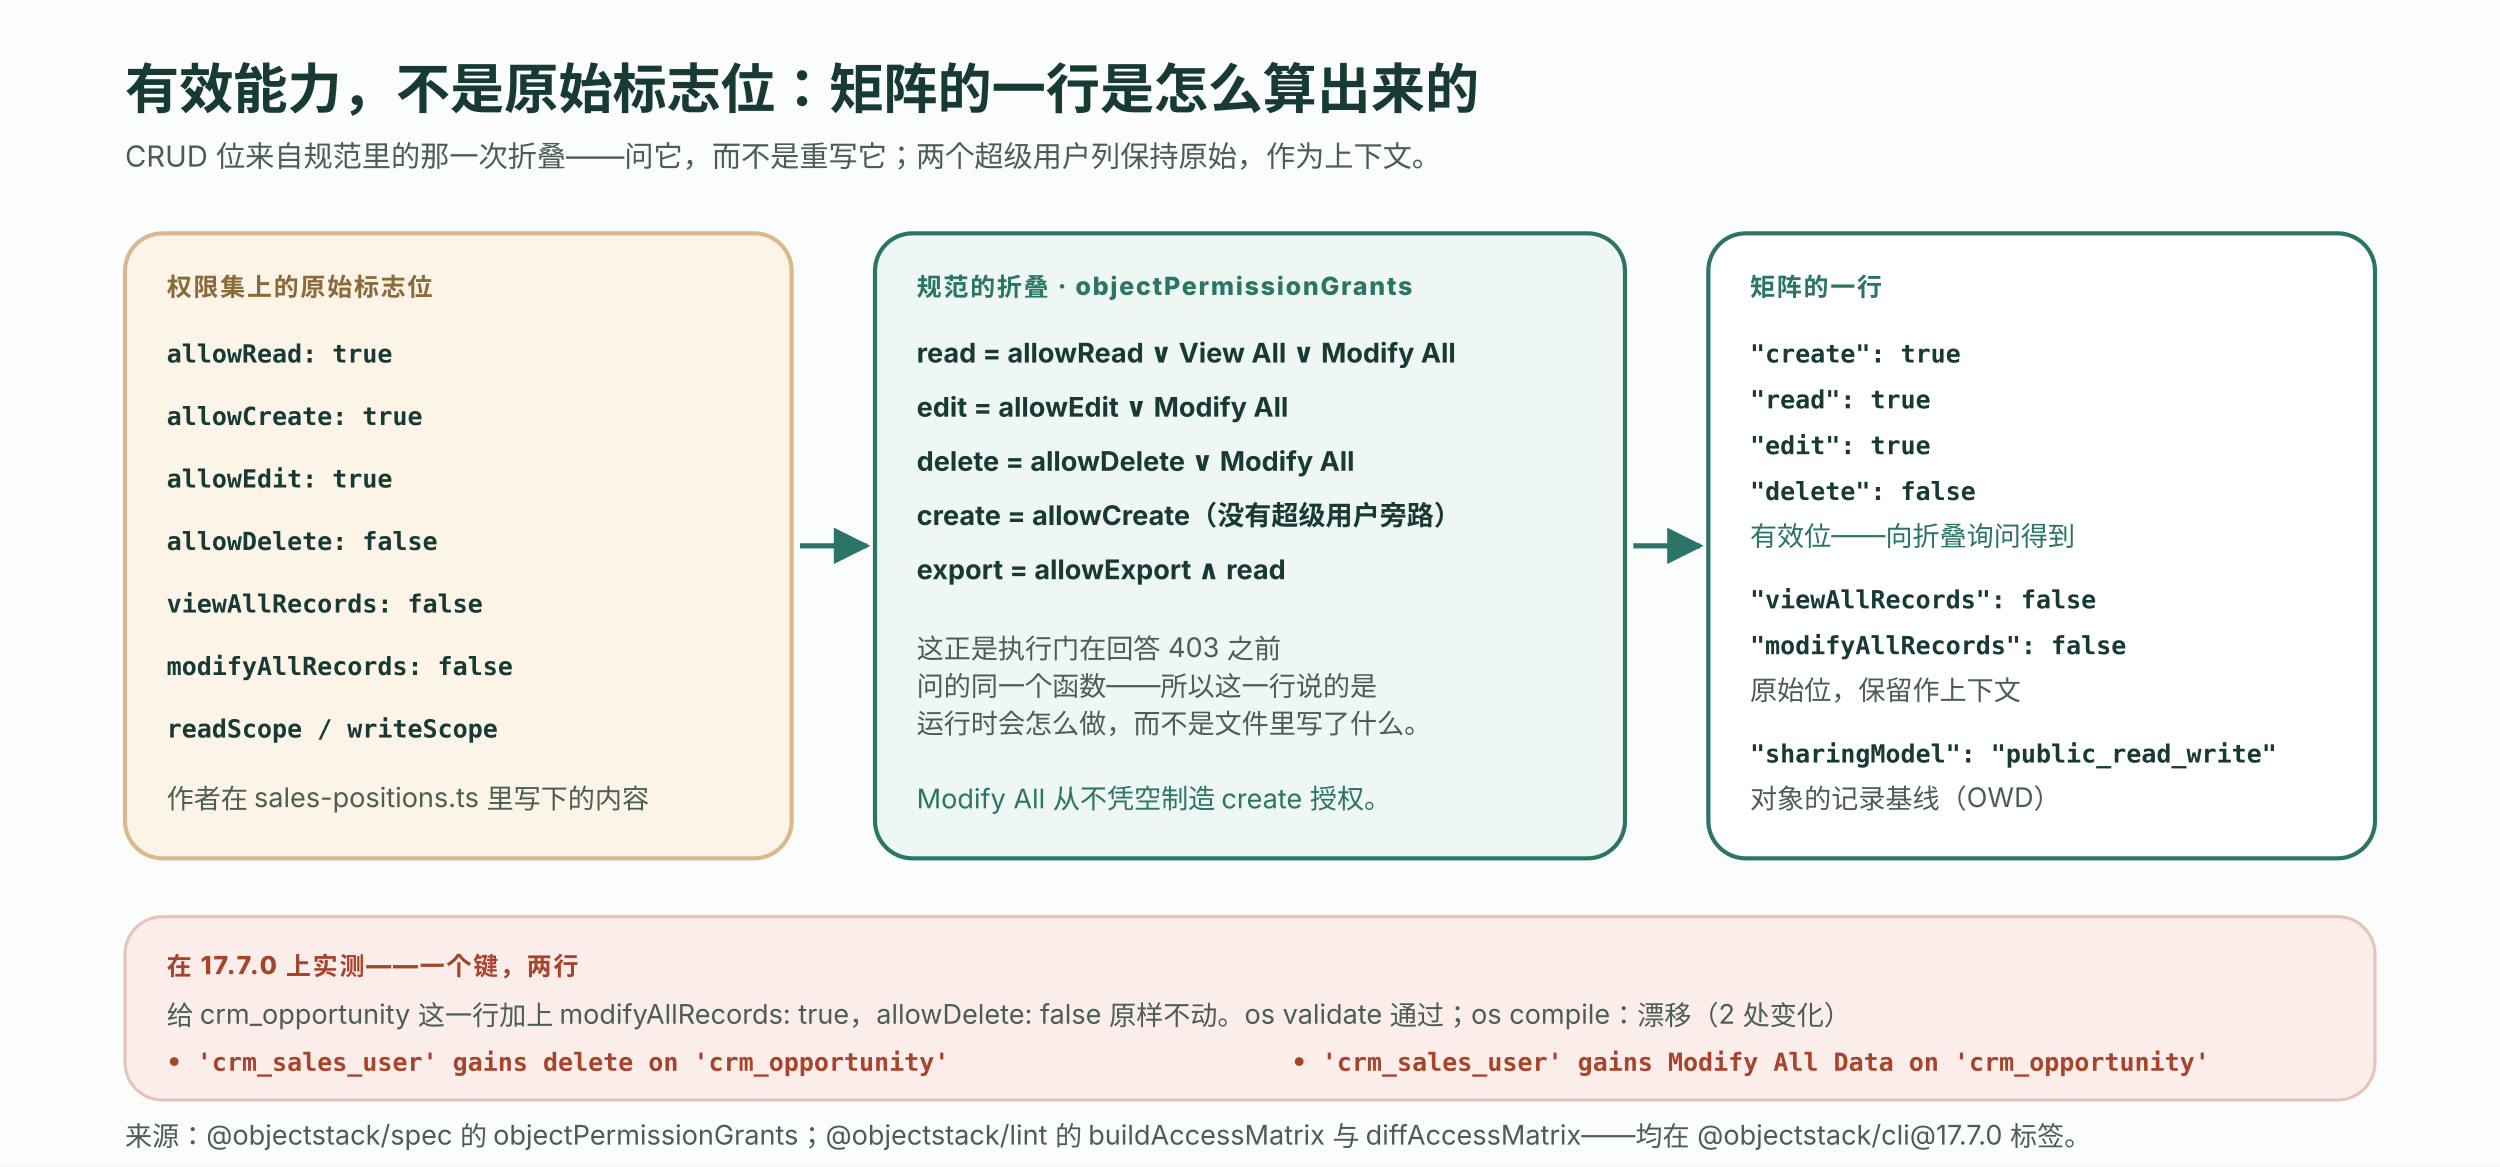
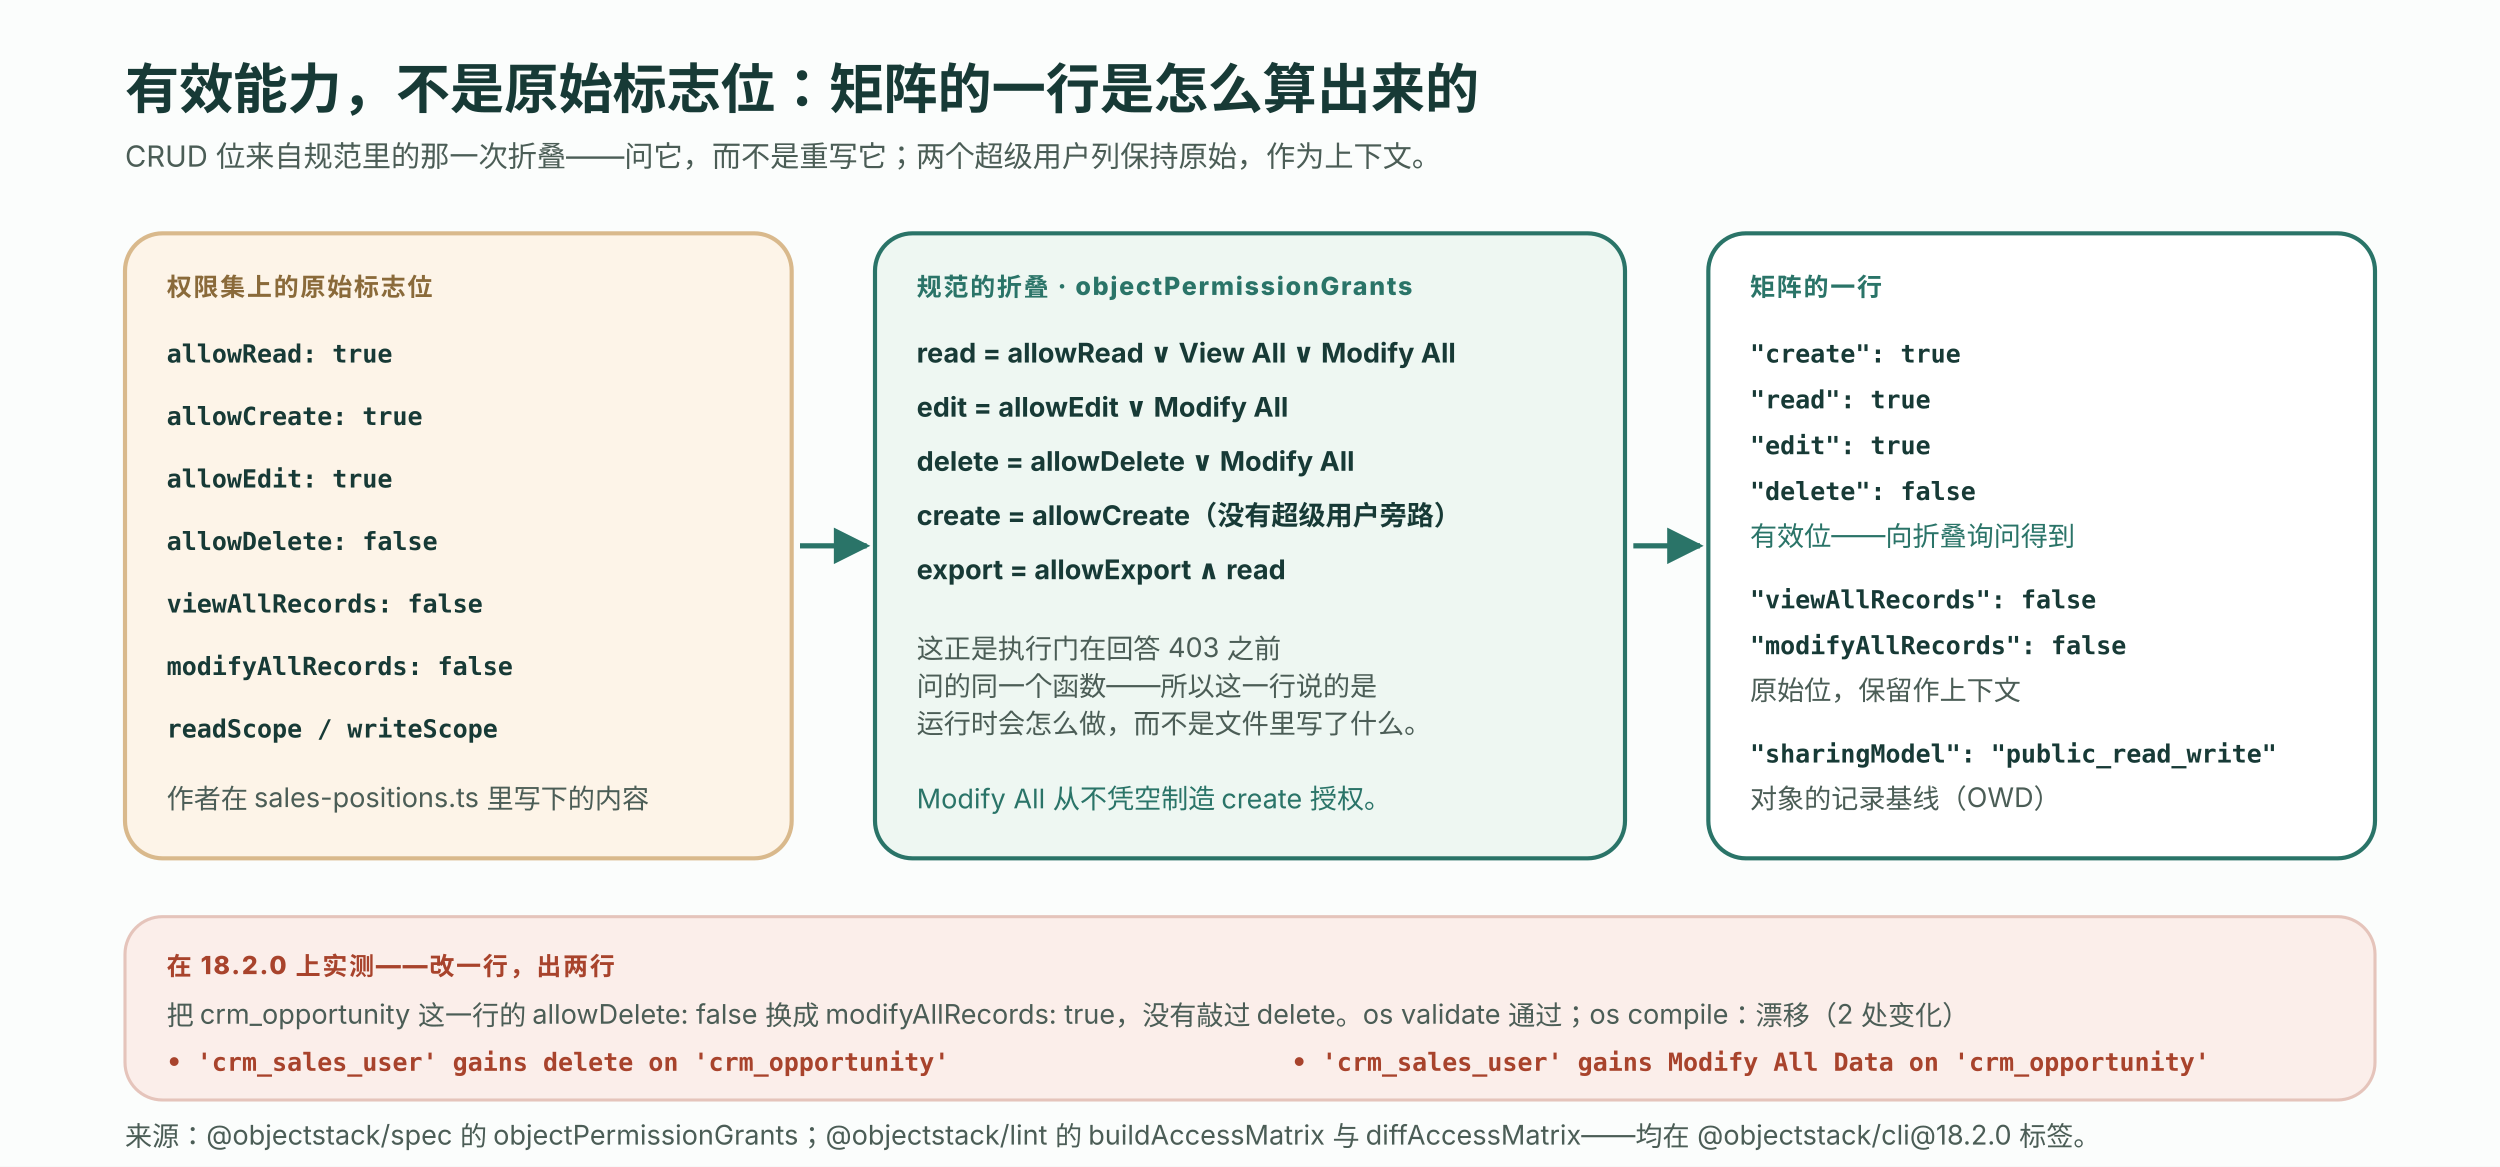
- <svg xmlns="http://www.w3.org/2000/svg" viewBox="0 0 1200 560" role="img" aria-label="有效能力，不是原始标志位：权限集上的原始位 allowRead、allowCreate、allowEdit、allowDelete、viewAllRecords、modifyAllRecords 以及读写范围，经过规范里的折叠 objectPermissionGrants——read 等于 allowRead 或 View All 或 Modify All，edit 与 delete 等于各自的位或 Modify All，create 没有超级用户旁路，export 等于 allowExport 且 read——落成矩阵的一行：create、read、edit、delete 是有效位，viewAllRecords 与 modifyAllRecords 是作为上下文保留的原始位，并带着对象的 sharingModel；在 17.7.0 上实测，加上 modifyAllRecords true 而 allowDelete 保持 false，会产生两条漂移行：在 crm_opportunity 上 gains delete 与 gains Modify All Data">
+ <svg xmlns="http://www.w3.org/2000/svg" viewBox="0 0 1200 560" role="img" aria-label="有效能力，不是原始标志位：权限集上的原始位 allowRead、allowCreate、allowEdit、allowDelete、viewAllRecords、modifyAllRecords 以及读写范围，经过规范里的折叠 objectPermissionGrants——read 等于 allowRead 或 View All 或 Modify All，edit 与 delete 等于各自的位或 Modify All，create 没有超级用户旁路，export 等于 allowExport 且 read——落成矩阵的一行：create、read、edit、delete 是有效位，viewAllRecords 与 modifyAllRecords 是作为上下文保留的原始位，并带着对象的 sharingModel；在 18.2.0 上实测，把这一行的 allowDelete false 换成 modifyAllRecords true，会产生两条漂移行：在 crm_opportunity 上 gains delete 与 gains Modify All Data">
  <defs>
    <marker id="arr" viewBox="0 0 10 10" refX="9" refY="5" markerWidth="7" markerHeight="7" orient="auto-start-reverse">
      <path d="M0 0 L10 5 L0 10 z" fill="#2a7468" />
    </marker>
    <style>
      text{font-family:-apple-system,BlinkMacSystemFont,"Segoe UI",sans-serif;fill:#173a36}
      .h{font-size:26px;font-weight:780}
      .note{font-size:14px;fill:#4b5d56}
      .cap{font-size:12px;font-weight:780;letter-spacing:.07em}
      .rule{font-size:13px;font-weight:650}
      .small{font-size:13px;fill:#4b5d56}
      .mono{font-family:ui-monospace,SFMono-Regular,Menlo,monospace;font-size:12px;font-weight:600}
      .teal{fill:#2a7468}
      .amber{fill:#8a6a3a}
      .red{fill:#a8432c}
    </style>
  </defs>
  <rect width="1200" height="560" fill="#fbfdfc" />
  <text x="60" y="52" class="h">有效能力，不是原始标志位：矩阵的一行是怎么算出来的</text>
  <text x="60" y="80" class="note">CRUD 位来自规范里的那一次折叠——问它，而不是重写它；两个超级用户列保持原始，作为上下文。</text>
  <g transform="translate(60 112)">
    <rect width="320" height="300" rx="18" fill="#fdf4e8" stroke="#d9b98c" stroke-width="2" />
    <text x="20" y="30" class="cap amber">权限集上的原始标志位</text>
    <text x="20" y="62" class="mono">allowRead: true</text>
    <text x="20" y="92" class="mono">allowCreate: true</text>
    <text x="20" y="122" class="mono">allowEdit: true</text>
    <text x="20" y="152" class="mono">allowDelete: false</text>
    <text x="20" y="182" class="mono">viewAllRecords: false</text>
    <text x="20" y="212" class="mono">modifyAllRecords: false</text>
    <text x="20" y="242" class="mono">readScope / writeScope</text>
    <text x="20" y="276" class="small">作者在 sales-positions.ts 里写下的内容</text>
  </g>
  <line x1="384" y1="262" x2="416" y2="262" stroke="#2a7468" stroke-width="2.5" marker-end="url(#arr)" />
  <g transform="translate(420 112)">
    <rect width="360" height="300" rx="18" fill="#eef7f2" stroke="#2a7468" stroke-width="2" />
    <text x="20" y="30" class="cap teal">规范的折叠 · objectPermissionGrants</text>
    <text x="20" y="62" class="rule">read = allowRead ∨ View All ∨ Modify All</text>
    <text x="20" y="88" class="rule">edit = allowEdit ∨ Modify All</text>
    <text x="20" y="114" class="rule">delete = allowDelete ∨ Modify All</text>
    <text x="20" y="140" class="rule">create = allowCreate（没有超级用户旁路）</text>
    <text x="20" y="166" class="rule">export = allowExport ∧ read</text>
    <text x="20" y="204" class="small">这正是执行门在回答 403 之前</text>
    <text x="20" y="222" class="small">问的同一个函数——所以这一行说的是</text>
    <text x="20" y="240" class="small">运行时会怎么做，而不是文件里写了什么。</text>
    <text x="20" y="276" class="small teal">Modify All 从不凭空制造 create 授权。</text>
  </g>
  <line x1="784" y1="262" x2="816" y2="262" stroke="#2a7468" stroke-width="2.5" marker-end="url(#arr)" />
  <g transform="translate(820 112)">
    <rect width="320" height="300" rx="18" fill="#ffffff" stroke="#2a7468" stroke-width="2" />
    <text x="20" y="30" class="cap teal">矩阵的一行</text>
    <text x="20" y="62" class="mono">"create": true</text>
    <text x="20" y="84" class="mono">"read": true</text>
    <text x="20" y="106" class="mono">"edit": true</text>
    <text x="20" y="128" class="mono">"delete": false</text>
    <text x="20" y="150" class="small teal">有效位——向折叠询问得到</text>
    <text x="20" y="180" class="mono">"viewAllRecords": false</text>
    <text x="20" y="202" class="mono">"modifyAllRecords": false</text>
    <text x="20" y="224" class="small">原始位，保留作上下文</text>
    <text x="20" y="254" class="mono">"sharingModel": "public_read_write"</text>
    <text x="20" y="276" class="small">对象的记录基线（OWD）</text>
  </g>
  <g transform="translate(60 440)">
    <rect width="1080" height="88" rx="18" fill="#fbeeea" stroke="#e5c4bb" stroke-width="1.5" />
-     <text x="20" y="28" class="cap red">在 17.7.0 上实测——一个键，两行</text>
-     <text x="20" y="52" class="small">给 crm_opportunity 这一行加上 modifyAllRecords: true，allowDelete: false 原样不动。os validate 通过；os compile：漂移（2 处变化）</text>
+     <text x="20" y="28" class="cap red">在 18.2.0 上实测——改一行，出两行</text>
+     <text x="20" y="52" class="small">把 crm_opportunity 这一行的 allowDelete: false 换成 modifyAllRecords: true，没有敲过 delete。os validate 通过；os compile：漂移（2 处变化）</text>
    <text x="20" y="74" class="mono red">• 'crm_sales_user' gains delete on 'crm_opportunity'</text>
    <text x="560" y="74" class="mono red">• 'crm_sales_user' gains Modify All Data on 'crm_opportunity'</text>
  </g>
-   <text x="60" y="550" class="small">来源：@objectstack/spec 的 objectPermissionGrants；@objectstack/lint 的 buildAccessMatrix 与 diffAccessMatrix——均在 @objectstack/cli@17.7.0 标签。</text>
+   <text x="60" y="550" class="small">来源：@objectstack/spec 的 objectPermissionGrants；@objectstack/lint 的 buildAccessMatrix 与 diffAccessMatrix——均在 @objectstack/cli@18.2.0 标签。</text>
</svg>
